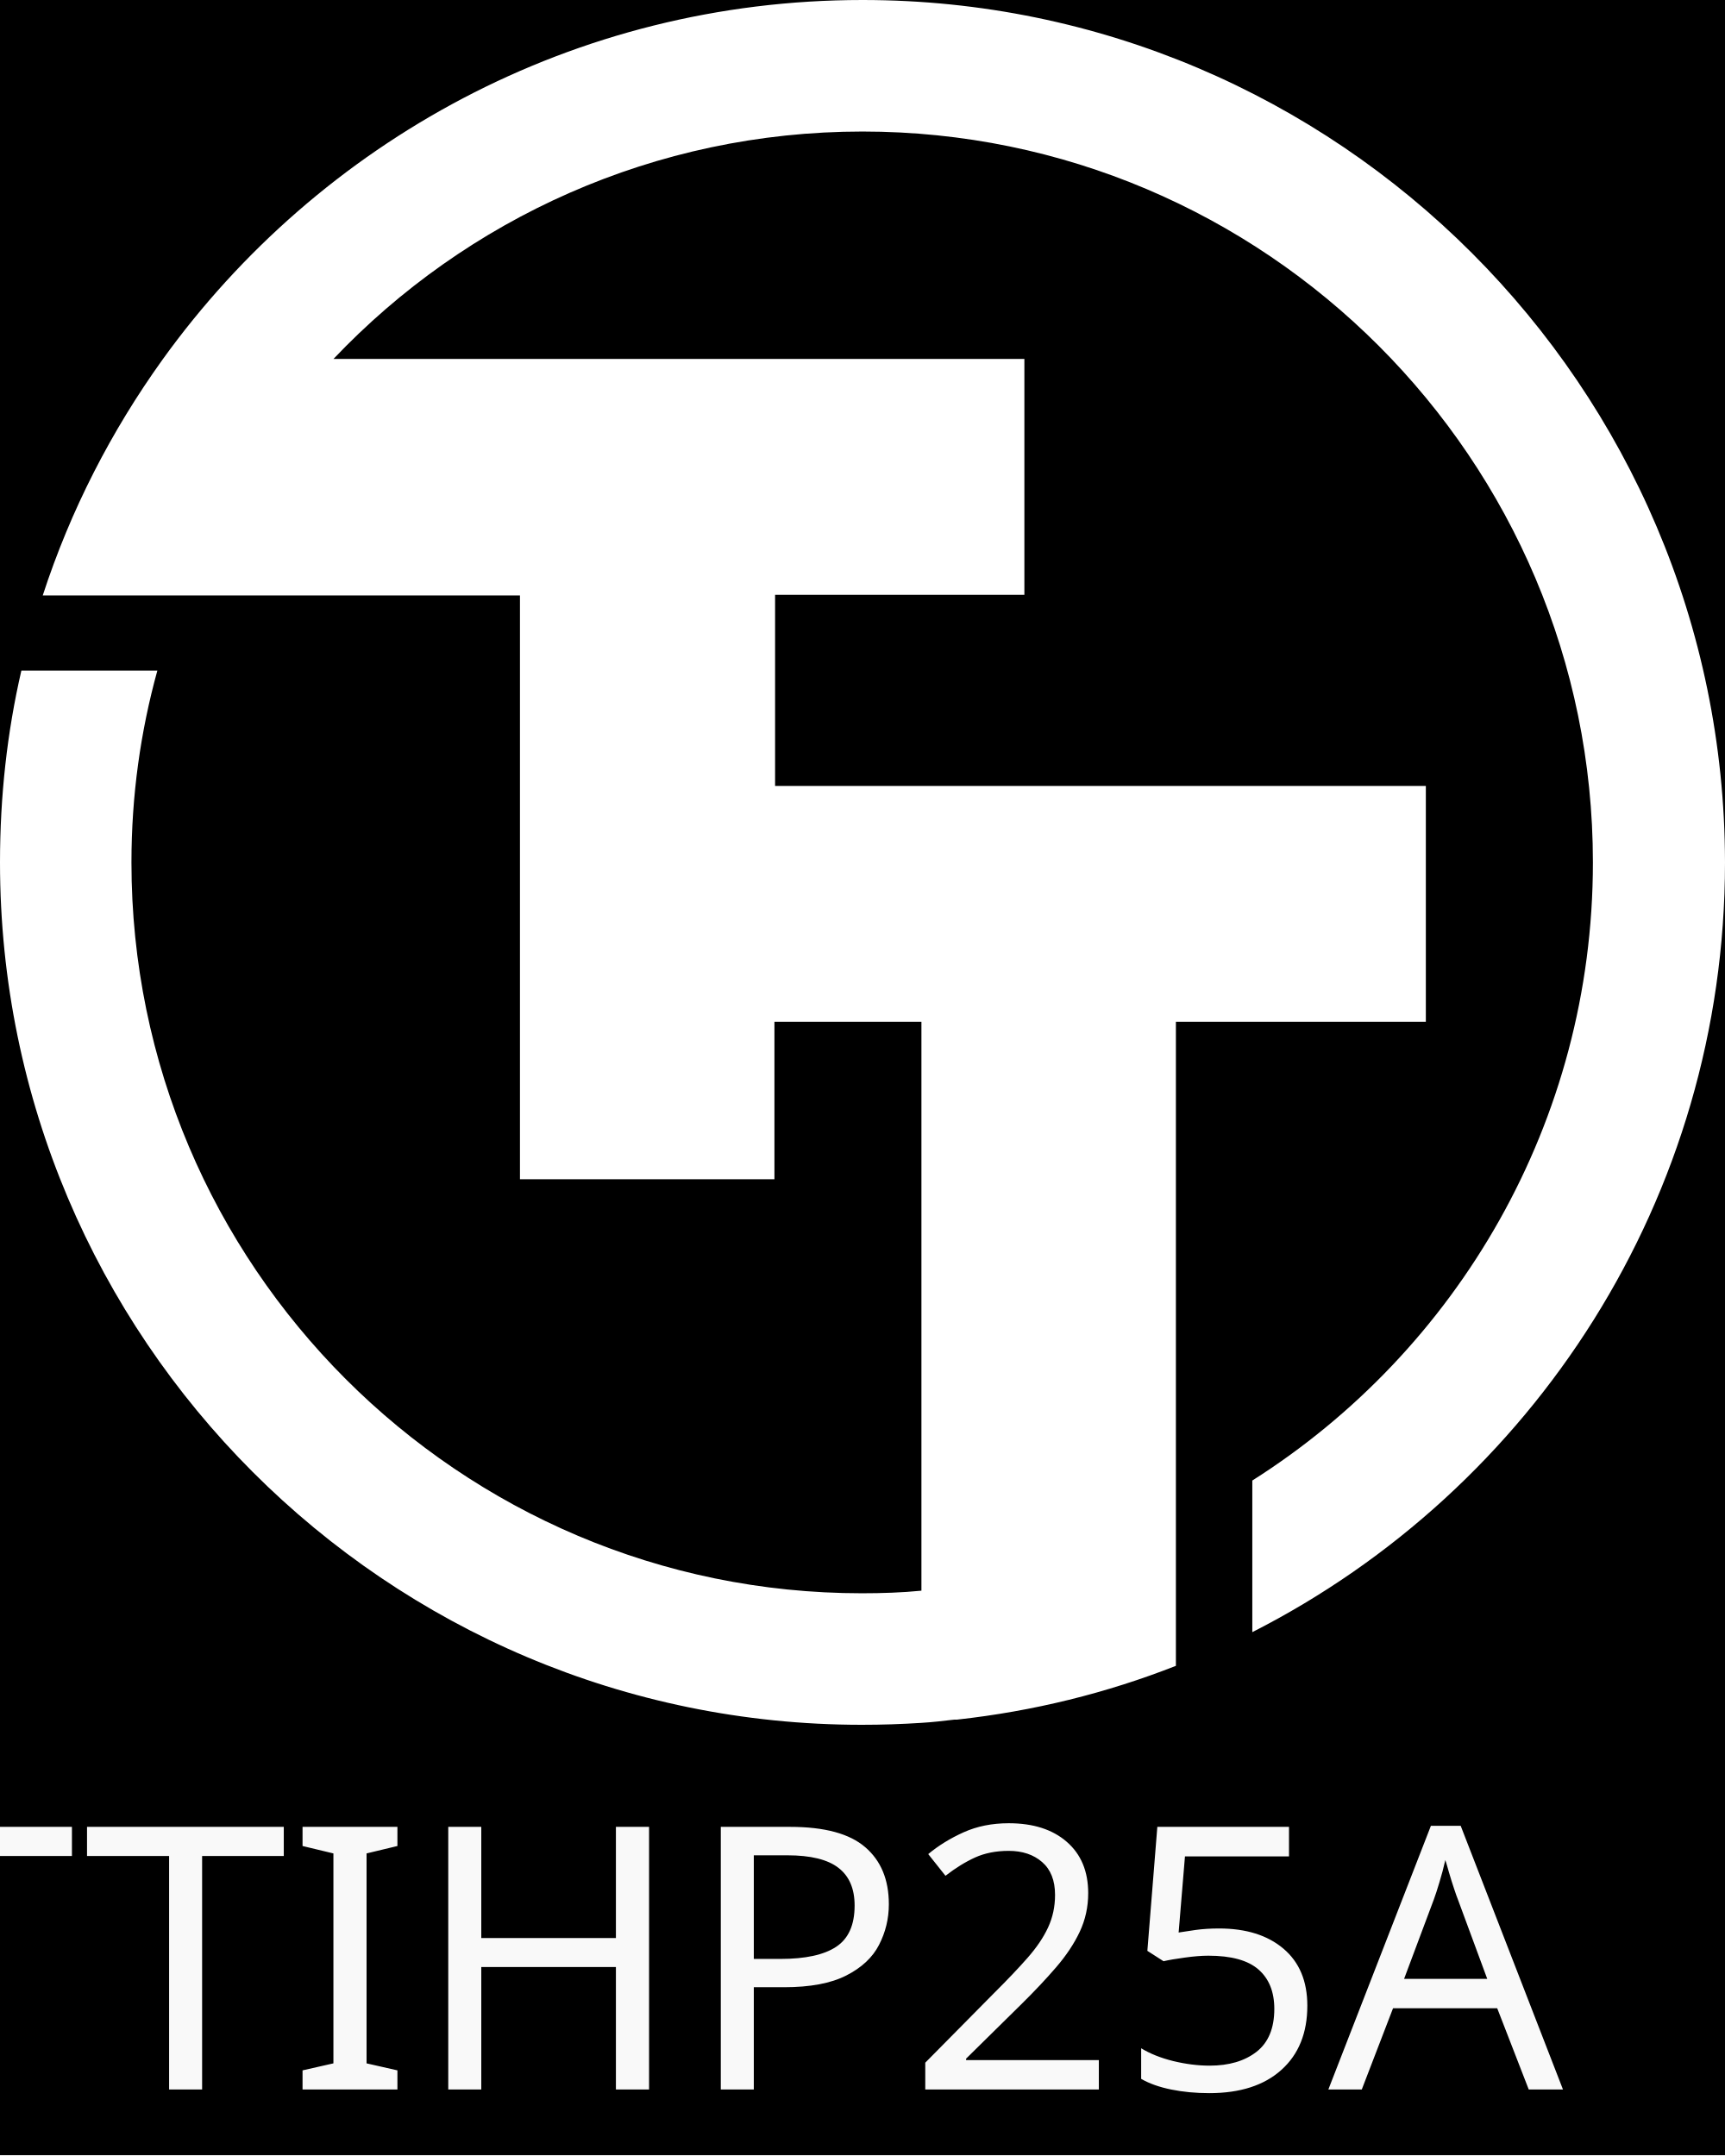
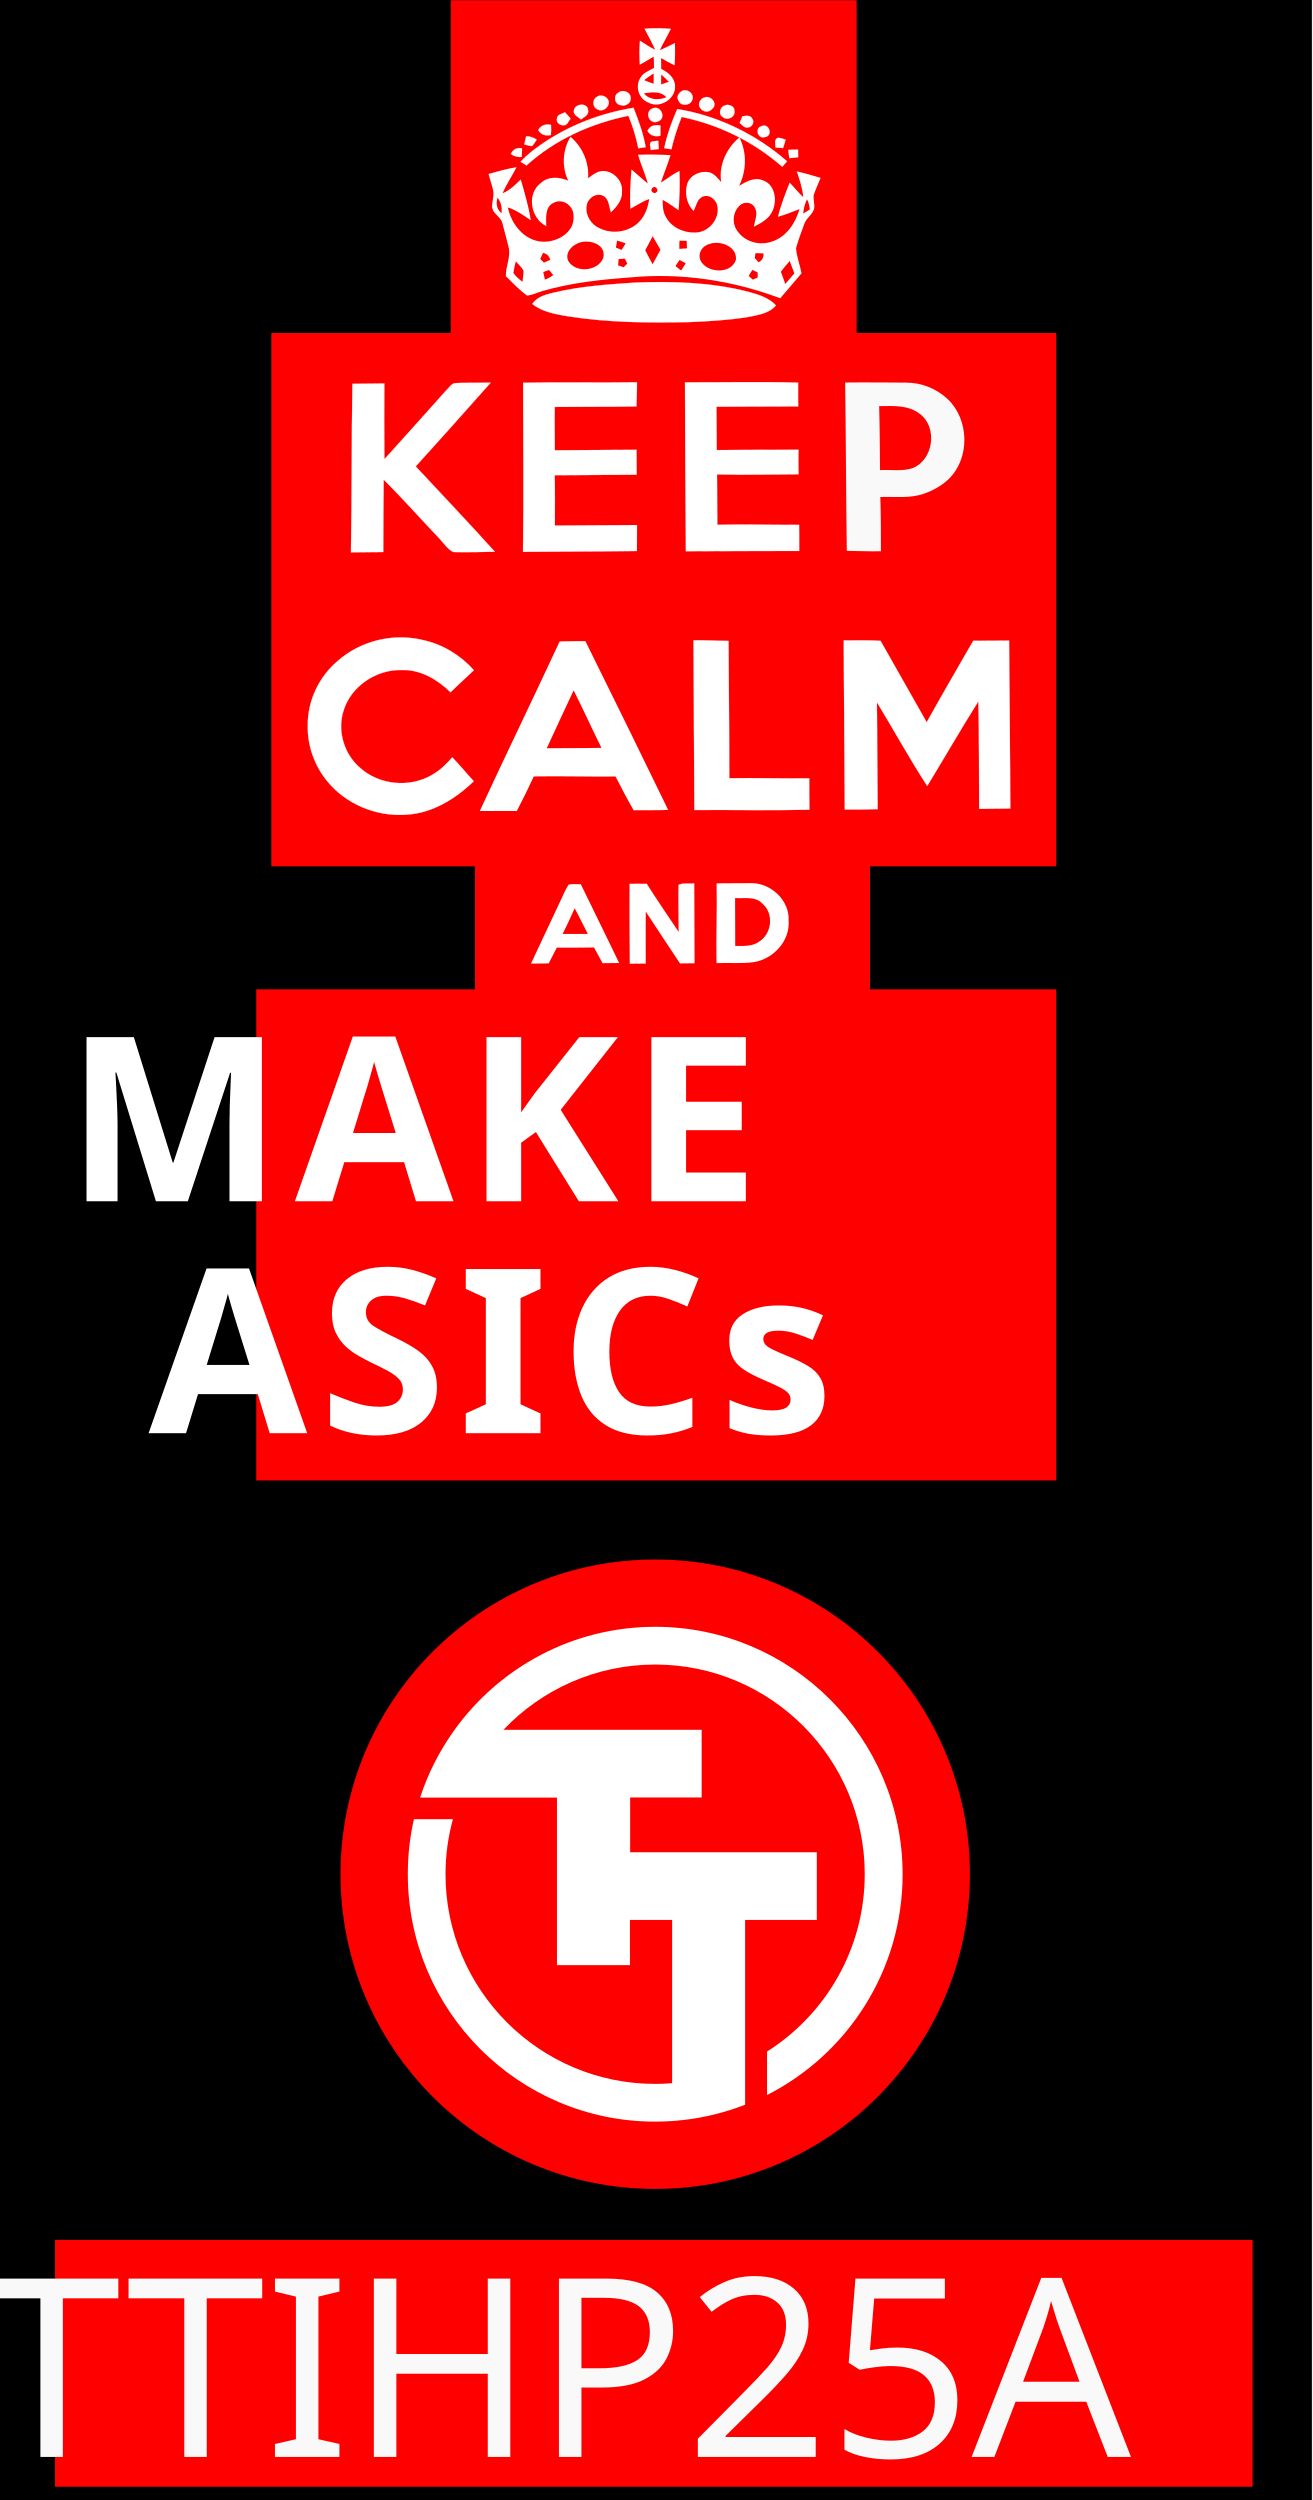
- <svg xmlns="http://www.w3.org/2000/svg" version="1.1" id="Layer_1" x="0px" y="0px" viewBox="0 0 200 250" xml:space="preserve" width="200" height="250">
-   <defs id="defs1" />
-   <rect style="fill:#000000;stroke-width:15.951;stroke-linecap:round;stroke-linejoin:round" id="rect1" width="200" height="249.899" x="0" y="0" />
-   <g id="g1" transform="matrix(0.7507508,0,0,0.7513148,-156.006,-72.42675)" style="fill:#ffffff">
+ <svg xmlns="http://www.w3.org/2000/svg" version="1.1" id="Layer_1" x="0px" y="0px" viewBox="0 0 420 800" xml:space="preserve" width="420" height="800">
+   <defs id="defs1">
+ 	
+ 	
+ 	
+ 	
+ 	
+ 	
+ 	
+ 	
+ 	
+ 	
+ 	
+ 	
+ 	
+ 	
+ 	
+ 	
+ 	
+ 	
+ 	
+ 	
+ 	
+ 	
+ 	
+ 	
+ 	
+ 	
+ 	
+ 	
+ 	
+ 	
+ 	
+ 	
+ 	
+ 	
+ 	
+ 	
+ 	
+ 	
+ 	
+ 	
+ 	
+ 	
+ 	
+ 	
+ 	
+ 	
+ 	
+ 	
+ 	
+ 	
+ 	
+ 	
+ 	
+ 	
+ 	
+ 	
+ 	
+ 	
+ 	
+ 	
+ 	
+ 	
+ 	
+ 	
+ 	
+ 	
+ 	
+ </defs>
+   <rect style="fill:#000000;stroke-width:41.349;stroke-linecap:round;stroke-linejoin:round" id="rect1" width="419.803" height="800" x="0" y="0" />
+   <rect style="opacity:1;fill:#ff0000;stroke:none;stroke-width:1.504;stroke-linecap:round;stroke-linejoin:round" id="rect6" width="129.878" height="118.22" x="144.256" y="0.077" />
+   <rect style="fill:#ff0000;stroke:none;stroke-width:2.112;stroke-linecap:round;stroke-linejoin:round" id="rect6-18" width="383.225" height="78.992" x="17.612" y="716.765" />
+   <rect style="fill:#ff0000;stroke:none;stroke-width:2.513;stroke-linecap:round;stroke-linejoin:round" id="rect6-1" width="251.171" height="170.678" x="86.829" y="106.553" />
+   <rect style="fill:#ff0000;stroke:none;stroke-width:2.435;stroke-linecap:round;stroke-linejoin:round" id="rect6-1-2" width="256" height="157.14" x="82" y="316.6" />
+   <rect style="fill:#ff0000;stroke:none;stroke-width:1.04;stroke-linecap:round;stroke-linejoin:round" id="rect6-1-2-8" width="126.409" height="58.117" x="152" y="264" />
+   <circle style="opacity:1;fill:#ff0000;stroke:none;stroke-width:1.592;stroke-linecap:round;stroke-linejoin:round" id="path25" cx="209.671" cy="599.748" r="100.704" />
+   <g id="g1" transform="matrix(0.5943721,0,0,0.5948187,6.990097,463.2375)" style="fill:#ffffff">
    <path d="m 341,96.4 c -44.5,0 -83.9,21.9 -108.1,55.5 -7.9,11 -14.2,23.2 -18.5,36.4 h 21.6 52.1 v 90.1 h 39.3 v -24.3 h 22.7 v 87.8 c -3,0.3 -6.1,0.4 -9.2,0.4 -62.2,0 -112.8,-50.6 -112.8,-112.8 0,-10.3 1.4,-20.2 4,-29.6 h -21 c -2.2,9.5 -3.3,19.4 -3.3,29.6 0,73.4 59.7,133.1 133.1,133.1 3.1,0 6.1,-0.1 9.2,-0.3 1.7,-0.1 3.4,-0.3 5.1,-0.5 0.1,0 0.3,0 0.4,0 11.8,-1.3 23.1,-4.1 33.8,-8.3 v 0 c 0,0 0,0 0,0 V 254.1 H 428 V 217.7 H 327.5 V 188.2 H 366 V 151.8 H 259.3 c 20.5,-21.6 49.6,-35.1 81.7,-35.1 62.2,0 112.8,50.6 112.8,112.8 0,40.1 -21,75.4 -52.6,95.4 v 23.4 c 43.3,-22 73,-67 73,-118.8 C 474.1,156.1 414.4,96.4 341,96.4 Z" id="path1" style="fill:#ffffff" />
  </g>
-   <text xml:space="preserve" style="font-size:42.643px;line-height:1.25;font-family:sans-serif;text-align:center;text-anchor:middle;fill:#f9f9f9;stroke-width:1.333" x="99.813" y="242.287" id="text1">
-     <tspan id="tspan1" x="99.813" y="242.287" style="stroke-width:1.333">TTIHP25A</tspan>
+   <text xml:space="preserve" style="font-size:79.933px;line-height:1.25;font-family:sans-serif;text-align:center;text-anchor:middle;fill:#f9f9f9;stroke-width:2.498" x="209.32" y="786.225" id="text1">
+     <tspan id="tspan1" x="209.32" y="786.225" style="stroke-width:2.498">TTIHP25A</tspan>
  </text>
+   <g id="g6" transform="matrix(1.874461,0,0,1.874461,448.4015,11.73428)">
+     <g id="g3">
+       <path fill="#ffffff" stroke="#ffffff" stroke-width="0.031" d="m -179.057,59.261 c 1.798,-0.02 3.63,-0.04 5.461,-0.06 -0.02,4.297 -0.04,8.593 0.008,12.922 3.521,-3.902 7.042,-7.803 10.53,-11.738 0.528,-0.438 0.885,-1.242 1.651,-1.25 1.964,-0.088 3.963,-0.043 5.961,-0.065 -4.245,4.775 -8.488,9.551 -12.799,14.294 4.516,4.846 9.098,9.659 13.514,14.573 -2.365,0.026 -4.728,0.118 -7.093,0.045 -1.038,-0.488 -1.649,-1.548 -2.423,-2.338 -3.167,-3.329 -6.236,-6.792 -9.468,-10.021 -0.055,4.13 -0.043,8.226 -0.065,12.356 -1.832,0.02 -3.663,0.04 -5.527,0.061 0.162,-9.594 0.089,-19.184 0.251,-28.777 z" id="path42" />
+       <path fill="#ffffff" stroke="#ffffff" stroke-width="0.031" d="m -149.918,59.076 c 6.459,-0.137 12.956,0.025 19.449,-0.079 0.015,1.398 -0.07,2.764 -0.088,4.131 -4.662,0.084 -9.324,0.035 -13.953,0.086 -0.04,2.465 0.02,4.929 0.014,7.393 4.663,-0.018 9.291,-0.068 13.954,-0.086 0.016,1.432 -0.003,2.865 0.013,4.263 -4.662,0.018 -9.324,0.068 -13.986,0.086 0.065,2.863 0.029,5.728 0.027,8.592 4.663,-0.018 9.325,-0.068 14.02,-0.086 -0.017,1.465 -10e-4,2.963 -0.018,4.429 -6.46,0.104 -12.954,0.075 -19.448,0.146 0.128,-9.626 0.022,-19.25 0.017,-28.875 z" id="path43" />
+       <path fill="#ffffff" stroke="#ffffff" stroke-width="0.031" d="m -122.278,59.008 c 6.428,0.03 12.854,-0.141 19.317,0.055 -0.02,1.332 -0.005,2.697 0.01,4.063 -4.662,0.05 -9.325,0.002 -13.952,0.052 0.026,2.464 0.02,4.929 0.046,7.393 4.662,-0.051 9.291,-0.035 13.953,-0.052 -0.018,1.399 -0.003,2.797 0.012,4.196 -4.628,0.018 -9.29,0.135 -13.92,0.019 0.031,2.864 0.029,5.728 0.061,8.592 4.66,-0.118 9.291,0.032 13.953,0.014 0.016,1.498 0.033,2.963 0.016,4.462 -6.461,0.003 -12.888,0.007 -19.348,0.045 -0.072,-9.625 -0.144,-19.248 -0.15,-28.84 z" id="path44" />
+       <path id="path45" d="m -92.344,59.024 c -0.863,0.002 -1.726,0.008 -2.592,0.018 0.138,9.59 0.143,19.181 0.281,28.736 1.966,0.012 3.897,0.124 5.828,0.07 0,-3.097 -6.6e-4,-6.161 -0.102,-9.258 2.497,-0.094 5.099,0.279 7.486,-0.58 1.559,-0.55 3.018,-1.365 4.205,-2.51 3.658,-3.57 3.484,-10.129 -0.184,-13.619 -1.919,-1.811 -4.527,-2.849 -7.158,-2.82 -2.599,-0.021 -5.178,-0.043 -7.766,-0.037 z m 5.021,4.029 c 1.829,0.007 3.673,0.186 5.135,1.344 3.089,2.297 2.349,7.868 -1.266,9.273 -1.759,0.585 -3.694,0.207 -5.523,0.326 -0.04,-3.629 -0.047,-7.259 -0.154,-10.922 0.591,-0.006 1.199,-0.024 1.809,-0.021 z" style="fill:#f9f9f9" />
+       <path fill="#ffffff" stroke="#ffffff" stroke-width="0.031" d="m -181.537,106.546 c 3.893,-3.439 9.473,-4.766 14.481,-3.555 3.405,0.729 6.456,2.594 8.748,5.166 -1.318,1.246 -2.67,2.46 -3.988,3.774 -2.222,-2.174 -5.138,-3.907 -8.334,-3.806 -4.43,-0.118 -8.827,2.861 -10.012,7.203 -0.963,3.34 0.211,7.158 2.833,9.427 3.297,3.027 8.564,3.537 12.403,1.23 1.324,-0.748 2.411,-1.825 3.398,-2.967 1.28,1.318 2.428,2.737 3.674,4.089 -3.163,3.064 -7.199,5.541 -11.693,5.723 -5.025,0.321 -10.177,-1.821 -13.35,-5.749 -2.194,-2.673 -3.398,-6.124 -3.302,-9.588 -0.013,-4.196 1.942,-8.28 5.143,-10.946 z" id="path47" />
+       <path id="path48" d="m -139.279,103.187 c -1.465,0.016 -2.93,-1.3e-4 -4.395,0.049 -4.491,9.674 -9.148,19.248 -13.639,28.953 2.132,0.011 4.23,-0.011 6.328,-0.002 1.011,-1.942 1.987,-3.918 2.898,-5.893 4.662,-0.084 9.294,0.067 13.955,0.016 0.988,1.954 2.007,3.873 3.094,5.76 1.964,-0.022 3.929,0.025 5.893,-0.062 -4.667,-9.64 -9.401,-19.248 -14.135,-28.82 z m -2.006,8.414 c 1.634,3.246 3.135,6.56 4.736,9.807 -3.097,0.068 -6.228,0.035 -9.324,0.068 1.496,-3.314 3.059,-6.561 4.588,-9.875 z" style="fill:#ffffff" />
+       <path fill="#ffffff" stroke="#ffffff" stroke-width="0.031" d="m -120.831,103.052 c 1.997,-0.055 3.998,0.09 5.996,0.101 0.018,7.826 0.138,15.652 0.122,23.444 4.563,-0.083 9.094,0.068 13.654,0.018 -0.012,1.798 0.007,3.563 0.026,5.361 -6.558,0.139 -13.088,0.009 -19.648,0.048 -0.072,-9.658 -0.078,-19.315 -0.15,-28.972 z" id="path49" />
+       <path fill="#ffffff" stroke="#ffffff" stroke-width="0.031" d="m -95.187,103.072 c 2.098,0.01 4.195,-0.08 6.295,0.064 2.616,4.634 5.263,9.267 7.878,13.902 2.58,-4.658 5.295,-9.284 7.941,-13.908 2.032,-0.022 4.064,-0.011 6.129,-0.034 0.104,9.557 0.143,19.114 0.212,28.671 -1.764,0.054 -3.564,0.007 -5.328,0.059 -0.034,-6.128 -10e-4,-12.257 -0.135,-18.349 -3.011,4.762 -5.788,9.655 -8.734,14.449 -3.015,-4.662 -5.699,-9.529 -8.582,-14.293 0.032,6.093 0.1,12.187 0.132,18.248 -1.864,0.054 -3.761,0.075 -5.627,0.061 -0.038,-9.624 -0.143,-19.247 -0.182,-28.871 z" id="path50" />
+     </g>
+     <g id="g5" transform="translate(148.5351,57.4628)">
+       <path id="path1-1" d="m -275.469,-58.914 c -0.753,-0.004 -1.51,0.02 -2.275,0.078 0.613,1.193 1.29,2.383 1.836,3.609 -0.904,-0.457 -1.741,-1.012 -2.613,-1.568 -0.118,1.366 -0.103,2.731 -0.021,4.129 0.828,-0.442 1.622,-0.918 2.383,-1.393 0.04,0.633 0.048,1.299 0.055,1.932 -0.827,0.476 -1.824,0.787 -2.314,1.658 -0.95,1.442 -0.326,3.6 1.312,4.248 1.943,1.111 4.789,-0.585 4.598,-2.881 -0.049,-1.398 -1.225,-2.285 -2.363,-2.873 -0.007,-0.633 -0.013,-1.231 -0.019,-1.83 0.771,0.425 1.507,0.883 2.311,1.24 0.086,-1.266 0.106,-2.565 0.059,-3.83 -0.861,0.442 -1.689,0.85 -2.584,1.227 0.585,-1.239 1.306,-2.412 1.893,-3.65 -0.75,-0.059 -1.5,-0.091 -2.254,-0.096 z m -0.695,7.721 c 0.007,0.599 0.013,1.2 -0.014,1.766 -0.535,-0.194 -1.068,-0.388 -1.604,-0.615 0.528,-0.405 1.055,-0.778 1.617,-1.15 z m 1.303,0.186 c 0.437,0.395 0.873,0.824 1.277,1.252 -0.432,0.138 -0.862,0.276 -1.293,0.447 -0.006,-0.566 -0.012,-1.133 0.016,-1.699 z m -1.318,3.055 c 0.809,-2.13e-4 1.593,0.186 2.193,0.832 -1.327,0.515 -2.859,0.499 -3.838,-0.656 0.527,-0.087 1.091,-0.176 1.645,-0.176 z" style="fill:#ffffff" />
+       <path fill="#ffffff" stroke="#ffffff" stroke-width="0.031" d="m -282.155,-47.931 c 0.726,-0.607 2.098,-0.056 2.075,0.91 0.111,0.898 -0.916,1.542 -1.718,1.251 -1.067,-0.121 -1.317,-1.684 -0.356,-2.161 z" id="path4" />
+       <path fill="#ffffff" stroke="#ffffff" stroke-width="0.031" d="m -271.5,-48.08 c 0.924,-0.776 2.504,0.439 1.882,1.512 -0.356,0.936 -1.954,1.02 -2.298,0.025 -0.405,-0.529 -0.046,-1.199 0.416,-1.537 z" id="path6" />
+       <path fill="#ffffff" stroke="#ffffff" stroke-width="0.031" d="m -285.81,-47.225 c 0.826,-0.575 2.167,0.209 1.977,1.211 -0.157,0.801 -1.215,1.478 -1.92,0.953 -0.937,-0.356 -0.919,-1.755 -0.057,-2.164 z" id="path7" />
+       <path fill="#ffffff" stroke="#ffffff" stroke-width="0.031" d="m -267.493,-47.091 c 1.127,-0.446 2.411,1.173 1.287,1.984 -0.525,0.672 -1.593,0.518 -2.001,-0.177 -0.54,-0.627 -0.017,-1.599 0.714,-1.807 z" id="path8" />
+       <path fill="#ffffff" stroke="#ffffff" stroke-width="0.031" d="m -289.781,-44.85 c 0.12,-1.233 2.382,-1.424 2.43,-0.06 0.176,0.83 -0.687,1.173 -1.215,1.578 -0.504,-0.427 -1.34,-0.751 -1.216,-1.519 z" id="path9" />
+       <path fill="#ffffff" stroke="#ffffff" stroke-width="0.031" d="m -264.114,-45.696 c 0.662,-0.34 1.766,0.048 1.741,0.847 0.246,1.096 -1.245,1.845 -2.019,1.087 -0.771,-0.424 -0.452,-1.66 0.277,-1.934 z" id="path10" />
+       <path fill="#ffffff" stroke="#ffffff" stroke-width="0.031" d="m -295.379,-39.06 c 4.693,-3.25 10.166,-5.373 15.784,-6.267 0.857,2.189 1.68,4.411 2.072,6.738 -0.433,0.071 -0.865,0.109 -1.263,0.18 -0.387,-1.894 -0.941,-3.787 -1.693,-5.543 -6.38,1.302 -12.545,4.067 -17.392,8.483 -0.335,-0.196 -0.671,-0.426 -1.006,-0.622 1.02,-1.177 2.242,-2.089 3.498,-2.968 z" id="path11" />
+       <path fill="#ffffff" stroke="#ffffff" stroke-width="0.031" d="m -276.397,-45.195 c 1.457,-0.715 2.516,1.703 0.956,2.22 -1.425,0.615 -2.382,-1.605 -0.956,-2.22 z" id="path12" />
+       <path fill="#ffffff" stroke="#ffffff" stroke-width="0.031" d="m -272.134,-45.109 c 6.939,1.123 13.469,4.315 18.748,8.92 -0.265,0.302 -0.527,0.605 -0.823,0.941 -4.876,-4.276 -10.836,-7.208 -17.178,-8.504 -0.713,1.806 -1.324,3.644 -1.738,5.514 -0.4,-0.063 -0.834,-0.124 -1.234,-0.186 0.475,-2.303 1.282,-4.543 2.225,-6.685 z" id="path13" />
+       <path fill="#ffffff" stroke="#ffffff" stroke-width="0.031" d="m -292.664,-43.52 c -0.007,-0.665 0.891,-0.742 1.354,-1.047 0.337,0.363 0.64,0.725 0.978,1.088 -0.362,0.404 -0.553,1.205 -1.22,1.146 -0.632,0.04 -1.338,-0.518 -1.112,-1.187 z" id="path14" />
+       <path fill="#ffffff" stroke="#ffffff" stroke-width="0.031" d="m -261.03,-43.865 c 0.597,-0.107 1.396,-0.248 1.703,0.414 0.438,0.495 -0.018,1.433 -0.65,1.473 -0.664,0.207 -1.071,-0.421 -1.508,-0.75 0.13,-0.267 0.324,-0.836 0.455,-1.137 z" id="path15" />
+       <path fill="#ffffff" stroke="#ffffff" stroke-width="0.031" d="m -295.873,-41.52 c 0.458,-0.838 1.287,-1.08 2.189,-0.89 0.04,0.566 0.013,1.166 -0.015,1.732 -0.897,0.209 -1.699,-0.015 -2.174,-0.842 z" id="path16" />
+       <path fill="#ffffff" stroke="#ffffff" stroke-width="0.031" d="m -277.221,-41.39 c 0.457,-0.904 1.286,-1.113 2.221,-0.89 0.007,0.567 0.012,1.133 -0.014,1.733 -0.897,0.209 -1.731,0.019 -2.207,-0.842 z" id="path17" />
+       <path fill="#ffffff" stroke="#ffffff" stroke-width="0.031" d="m -257.814,-42.169 c 1.425,-0.681 2.117,1.742 0.586,1.859 -1.195,0.346 -1.682,-1.547 -0.586,-1.859 z" id="path18" />
+       <path fill="#ffffff" stroke="#ffffff" stroke-width="0.031" d="m -297.926,-40.464 c 0.633,-0.007 1.268,0.218 1.805,0.579 -0.262,0.369 -0.491,0.772 -0.787,1.108 -0.466,-0.028 -0.901,-0.189 -1.335,-0.285 0.095,-0.467 0.19,-0.934 0.318,-1.402 z" id="path19" />
+       <path id="path20" d="m -290.365,-40.381 c -1.341,2.246 -1.542,5.113 -0.385,7.498 -1.506,-0.649 -3.373,-0.797 -4.658,0.383 -2.511,1.859 -1.764,6.082 0.914,7.385 -0.015,-1.365 -0.271,-3.294 1.254,-3.977 1.522,-0.85 3.436,0.495 3.389,2.193 0.298,2.894 -2.948,4.661 -5.48,4.422 -3,-0.267 -5.13,-3.008 -5.727,-5.832 1.471,0.45 2.679,1.371 3.92,2.189 -0.358,-2.36 -1.05,-4.684 -1.707,-6.975 -0.923,0.909 -1.877,1.852 -3.104,2.365 0.649,-1.539 1.632,-2.949 2.381,-4.455 -1.629,0.251 -3.221,0.733 -4.781,1.15 0.209,0.896 0.551,1.793 0.76,2.689 0.244,0.964 -0.143,1.932 -0.166,2.898 0.08,1.264 1.584,1.716 1.797,2.945 0.347,1.262 0.659,2.523 0.973,3.752 0.552,1.76 -0.461,3.436 -0.408,5.168 1.144,1.152 2.29,2.338 3.6,3.322 0.965,-0.077 1.824,-0.552 2.721,-0.795 4.814,-1.384 9.803,-1.939 14.795,-2.293 8.683,-0.861 17.557,0.474 25.717,3.549 1.217,-1.445 2.466,-2.825 3.648,-4.27 -0.282,-1.43 -0.829,-2.821 -0.945,-4.285 0.385,-1.37 0.902,-2.741 1.387,-4.078 0.321,-1.036 1.415,-1.615 1.703,-2.684 0.125,-0.734 -0.15,-1.497 -0.092,-2.23 0.322,-1.036 0.812,-2.007 1.201,-3.01 -1.337,-0.419 -2.707,-0.803 -4.076,-1.121 0.483,1.427 0.964,2.886 1.113,4.416 -0.807,-0.79 -1.548,-1.646 -2.324,-2.504 -0.745,1.906 -1.524,3.846 -2.002,5.85 1.262,-0.314 2.456,-0.86 3.684,-1.307 -0.706,2.439 -2.311,4.854 -4.867,5.582 -2.124,0.722 -4.765,-0.114 -5.92,-2.133 -0.78,-1.257 -0.532,-3.059 0.59,-4.07 0.659,-0.674 2.024,-0.621 2.5,0.273 0.71,1.024 0.059,2.263 -0.096,3.363 1.259,-0.646 2.616,-1.359 3.201,-2.73 0.813,-1.807 0.415,-4.535 -1.691,-5.211 -1.437,-0.583 -2.825,0.231 -4.018,0.943 1.271,-2.578 1.337,-5.676 0.043,-8.26 -2.211,1.823 -3.578,4.768 -3.113,7.627 -0.573,-0.659 -1.149,-1.419 -2.018,-1.676 -1.47,-0.317 -3.259,0.433 -3.775,1.938 -0.482,1.604 -0.129,3.467 1.084,4.686 0.457,-0.871 0.61,-2.138 1.639,-2.482 1.127,-0.412 2.239,0.608 2.416,1.639 0.423,2.227 -1.517,4.48 -3.748,4.504 -1.997,0.088 -4.139,-0.888 -5.059,-2.711 -0.51,-0.86 -0.521,-1.891 -0.531,-2.857 0.938,0.49 1.81,1.147 2.717,1.77 0.209,-2.233 0.251,-4.5 0.16,-6.73 -1.126,0.545 -2.117,1.356 -3.176,2 0.515,-1.571 1.167,-3.109 1.648,-4.68 -1.833,-0.113 -3.698,-0.126 -5.562,-0.072 0.485,1.66 1.201,3.25 1.686,4.91 -0.975,-0.755 -1.85,-1.612 -2.791,-2.4 -0.208,2.233 -0.318,4.499 -0.193,6.729 1.059,-0.578 2.051,-1.254 3.213,-1.666 -0.219,1.401 -0.669,2.771 -1.656,3.814 -1.679,1.784 -4.506,2.246 -6.715,1.205 -1.472,-0.583 -2.554,-2.203 -2.305,-3.805 0.086,-1.266 1.539,-2.348 2.744,-1.795 1.105,0.488 1.02,1.888 1.396,2.85 0.989,-0.943 2.008,-2.122 1.893,-3.586 0.212,-1.933 -1.808,-3.843 -3.734,-3.422 -0.797,0.175 -1.425,0.714 -2.053,1.188 0.204,-2.7 -0.957,-5.351 -3.008,-7.094 z m 14.293,8.576 c 0.384,-0.013 0.757,0.546 0.396,0.889 -0.461,0.471 -1.202,-0.288 -0.707,-0.727 0.093,-0.11 0.203,-0.159 0.311,-0.162 z m -26.734,1.85 c 0.608,0.759 0.785,1.691 0.662,2.625 -0.807,-0.657 -0.985,-1.656 -0.662,-2.625 z m 52.82,0.256 c 0.305,0.529 0.413,1.128 0.486,1.727 -0.363,0.237 -0.762,0.476 -1.125,0.713 0.057,-0.867 0.28,-1.67 0.639,-2.439 z m -26.338,6.316 c 0.441,0.761 0.881,1.522 1.322,2.283 -0.424,0.837 -0.881,1.641 -1.338,2.479 -0.442,-0.795 -0.85,-1.589 -1.258,-2.383 0.424,-0.805 0.848,-1.575 1.273,-2.379 z m -6.088,0.732 c 0.501,0.128 1.002,0.288 1.471,0.482 -0.23,0.369 -0.459,0.738 -0.688,1.107 -0.334,-0.13 -0.635,-0.259 -0.969,-0.389 0.062,-0.401 0.124,-0.8 0.186,-1.201 z m 10.656,0.016 c 0.401,-0.004 0.8,0.026 1.232,0.021 0.005,0.433 0.043,0.866 0.049,1.299 -0.434,0.004 -0.867,0.042 -1.299,0.08 -0.006,-0.466 -0.01,-0.934 0.018,-1.4 z m -15.951,0.152 c 1.614,-0.018 3.341,0.919 2.961,2.721 -0.807,2.341 -4.698,2.751 -5.986,0.6 -0.58,-1.259 0.404,-2.502 1.531,-2.98 0.431,-0.221 0.956,-0.334 1.494,-0.34 z m 22.262,0.211 c 1.683,0.003 3.542,1.115 3.318,2.93 -0.839,2.507 -5.039,2.254 -6.062,0.033 -0.479,-1.26 0.372,-2.503 1.635,-2.783 0.342,-0.122 0.721,-0.18 1.109,-0.18 z m -29.6,1.725 c 0.667,0.126 1.04,0.553 1.246,1.184 -0.364,0.138 -0.729,0.308 -1.094,0.479 -0.135,-0.165 -0.47,-0.461 -0.639,-0.625 0.13,-0.269 0.356,-0.769 0.486,-1.037 z m 36.27,0.037 c 0.466,0.028 0.932,0.022 1.365,0.051 0.041,0.665 -0.221,1.235 -0.85,1.508 -0.169,-0.198 -0.505,-0.561 -0.641,-0.727 0.031,-0.199 0.094,-0.599 0.125,-0.832 z m -22.305,0.941 c 0.137,0.299 0.274,0.565 0.41,0.863 -0.197,0.202 -0.429,0.403 -0.627,0.605 -0.301,-0.097 -0.634,-0.228 -0.936,-0.324 0.029,-0.367 0.06,-0.699 0.088,-1.066 0.333,-0.037 0.698,-0.04 1.064,-0.078 z m 9.328,0.232 c 0.267,0.131 0.804,0.423 1.072,0.553 -0.261,0.436 -0.525,0.84 -0.787,1.242 -0.268,-0.197 -0.738,-0.559 -0.973,-0.756 0.229,-0.335 0.459,-0.703 0.688,-1.039 z m 18.818,0.16 c 0.274,0.697 0.515,1.426 0.789,2.123 -0.493,0.604 -1.019,1.209 -1.545,1.814 -0.241,-0.697 -0.481,-1.394 -0.756,-2.09 0.493,-0.639 0.984,-1.243 1.512,-1.848 z m -46.758,0.078 c 0.439,0.495 0.977,0.988 1.316,1.584 0.007,0.632 -0.12,1.266 -0.18,1.9 -0.571,-0.461 -1.176,-0.921 -1.549,-1.516 0.093,-0.668 0.253,-1.334 0.412,-1.969 z m 40.381,1.457 c 0.3,0.13 0.601,0.294 0.902,0.424 0.003,0.233 0.007,0.665 0.01,0.865 -0.265,0.137 -0.53,0.239 -0.828,0.375 -0.169,-0.165 -0.504,-0.461 -0.705,-0.625 0.196,-0.369 0.391,-0.703 0.621,-1.039 z m -34.703,0.014 c 0.169,0.198 0.54,0.626 0.709,0.857 -0.429,0.337 -0.893,0.609 -1.424,0.781 -0.071,-0.333 -0.209,-0.963 -0.279,-1.295 0.332,-0.103 0.662,-0.241 0.994,-0.344 z" style="fill:#ffffff" />
+       <path fill="#ffffff" stroke="#ffffff" stroke-width="0.031" d="m -255.061,-40.167 c 0.498,-0.105 0.966,0.157 1.434,0.284 -0.128,0.468 -0.289,0.969 -0.45,1.437 -0.334,-0.03 -0.967,-0.057 -1.268,-0.086 -0.038,-0.565 -0.28,-1.263 0.284,-1.635 z" id="path21" />
+       <path fill="#ffffff" stroke="#ffffff" stroke-width="0.031" d="m -276.435,-39.567 c 0.365,-0.071 0.731,-0.108 1.064,-0.112 0.039,0.466 0.076,0.931 0.082,1.398 -0.466,0.038 -0.899,0.11 -1.363,0.181 -0.005,-0.5 -0.413,-1.228 0.217,-1.468 z" id="path22" />
+       <path fill="#ffffff" stroke="#ffffff" stroke-width="0.031" d="m -300.557,-37.438 c 0.391,-0.771 1.053,-1.178 1.921,-0.954 0.005,0.5 -0.023,0.966 -0.05,1.466 -0.666,0.074 -1.334,-0.119 -1.871,-0.512 z" id="path23" />
+       <path fill="#ffffff" stroke="#ffffff" stroke-width="0.031" d="m -253.174,-38.123 c 0.564,-0.073 1.098,-0.079 1.664,-0.051 0.004,0.299 0.011,0.966 0.014,1.299 -0.498,0.072 -0.997,0.111 -1.496,0.149 -0.072,-0.465 -0.145,-0.93 -0.181,-1.397 z" id="path24" />
+       <path fill="#ffffff" stroke="#ffffff" stroke-width="0.031" d="m -292.906,-13.843 c 4.485,-1.048 9.077,-1.331 13.637,-1.647 6.458,-0.237 13.021,-0.043 19.299,1.588 1.671,0.448 3.475,0.994 4.689,2.313 -1.185,1.411 -3.08,1.632 -4.741,1.983 -3.359,0.536 -6.786,0.74 -10.181,0.877 -6.826,0.141 -13.72,0.083 -20.492,-0.975 -2.136,-0.376 -4.437,-0.717 -6.184,-2.13 0.884,-1.342 2.545,-1.66 3.974,-2.008 z" id="path41" />
+     </g>
+     <g id="g4">
+       <path id="path52" d="m -141.09,144.669 c -0.341,0.004 -0.682,0.025 -1.031,0.078 -0.623,0.873 -0.978,1.907 -1.467,2.879 -1.66,3.548 -3.321,7.065 -4.98,10.613 0.999,-0.011 2.031,0.01 3.029,-0.035 0.457,-0.87 0.915,-1.773 1.371,-2.678 2.131,0.011 4.228,-0.013 6.359,-0.037 0.476,0.895 0.986,1.788 1.461,2.682 0.967,-0.011 1.898,-0.021 2.83,-0.031 -2.147,-4.505 -4.394,-8.975 -6.541,-13.447 -0.35,-0.013 -0.69,-0.027 -1.031,-0.023 z m -0.021,4.129 c 0.782,1.425 1.464,2.916 2.246,4.373 -1.432,0.015 -2.866,-0.003 -4.297,0.012 0.716,-1.438 1.401,-2.911 2.051,-4.385 z" style="fill:#ffffff" />
+       <path fill="#ffffff" stroke="#ffffff" stroke-width="0.031" d="m -131.732,144.634 c 0.965,-0.011 1.931,-0.022 2.93,0.001 1.728,2.778 3.623,5.456 5.452,8.232 0.004,-2.697 -0.092,-5.393 -0.021,-8.059 0.794,-0.408 1.797,-0.152 2.661,-0.261 0.015,4.529 0.031,9.058 0.049,13.62 -0.8,0.009 -1.632,0.018 -2.464,0.027 -1.931,-2.943 -3.928,-5.886 -5.858,-8.861 -0.034,2.964 -0.002,5.927 -0.003,8.892 -0.899,0.01 -1.798,0.02 -2.697,0.029 -0.05,-4.528 -0.066,-9.09 -0.048,-13.62 z" id="path53" />
+       <path id="path54" d="m -110.92,144.505 c -1.999,-0.011 -3.963,0.044 -5.961,0.033 0.083,4.562 -0.101,9.094 -0.018,13.623 2.129,-0.091 4.297,0.118 6.393,-0.172 3.324,-0.536 6.188,-3.63 5.918,-7.09 0.196,-3.433 -3.002,-6.397 -6.332,-6.395 z m -0.936,2.553 c 1.061,0.006 2.103,0.147 2.84,0.992 1.95,1.677 1.555,5.111 -0.596,6.434 -1.19,0.878 -2.723,0.728 -4.088,0.744 0.004,-2.732 -0.027,-5.429 -0.023,-8.16 0.588,0.031 1.231,-0.013 1.867,-0.01 z" style="fill:#ffffff" />
+     </g>
+     <text xml:space="preserve" style="font-size:39.235px;line-height:1;font-family:sans-serif;text-align:center;letter-spacing:2.104px;text-anchor:middle;opacity:1;fill:#ffffff;stroke-width:1.226" x="-126.759" y="198.814" id="text2">
+       <tspan id="tspan2" x="-126.759" y="198.814" style="font-style:normal;font-variant:normal;font-weight:bold;font-stretch:normal;font-family:Montserrat;-inkscape-font-specification:'Montserrat Bold';letter-spacing:2.104px;writing-mode:lr-tb;fill:#ffffff;stroke-width:1.226">MAKE</tspan>
+       <tspan x="-125.707" y="238.411" id="tspan3" style="font-style:normal;font-variant:normal;font-weight:bold;font-stretch:normal;font-family:Montserrat;-inkscape-font-specification:'Montserrat Bold';letter-spacing:2.104px;writing-mode:lr-tb;fill:#ffffff;stroke-width:1.226">ASICs</tspan>
+     </text>
+   </g>
</svg>
